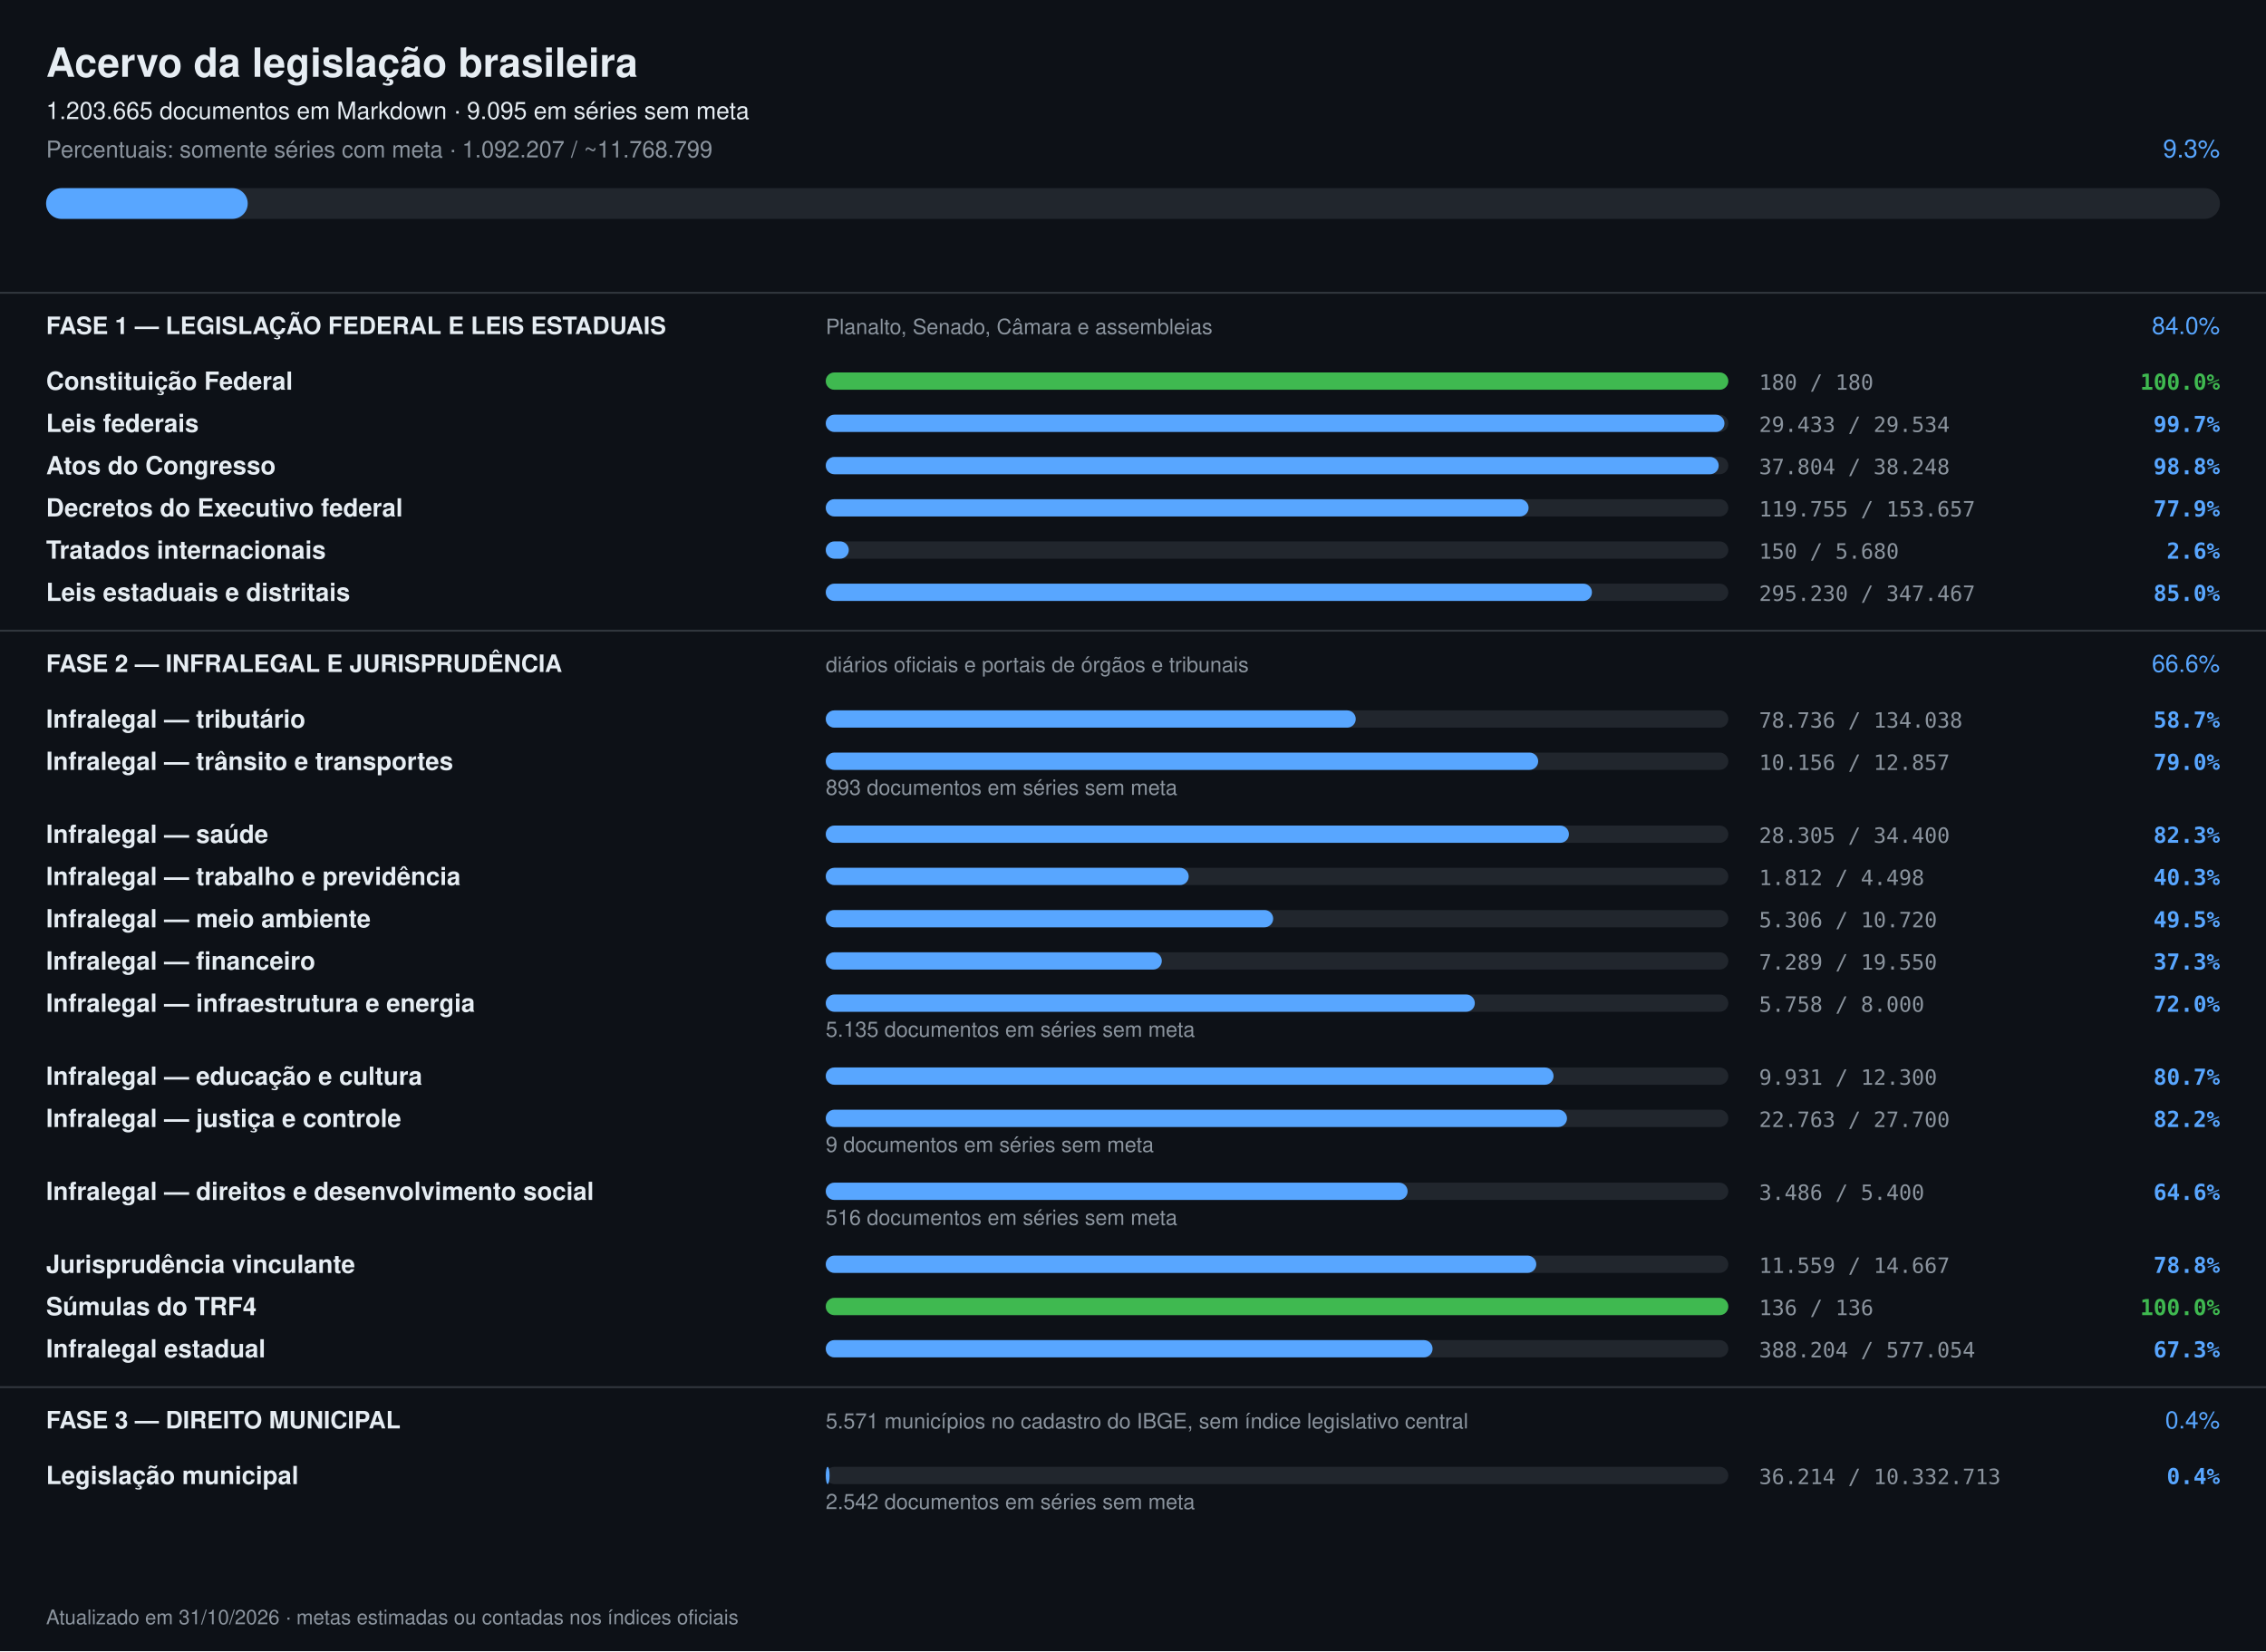
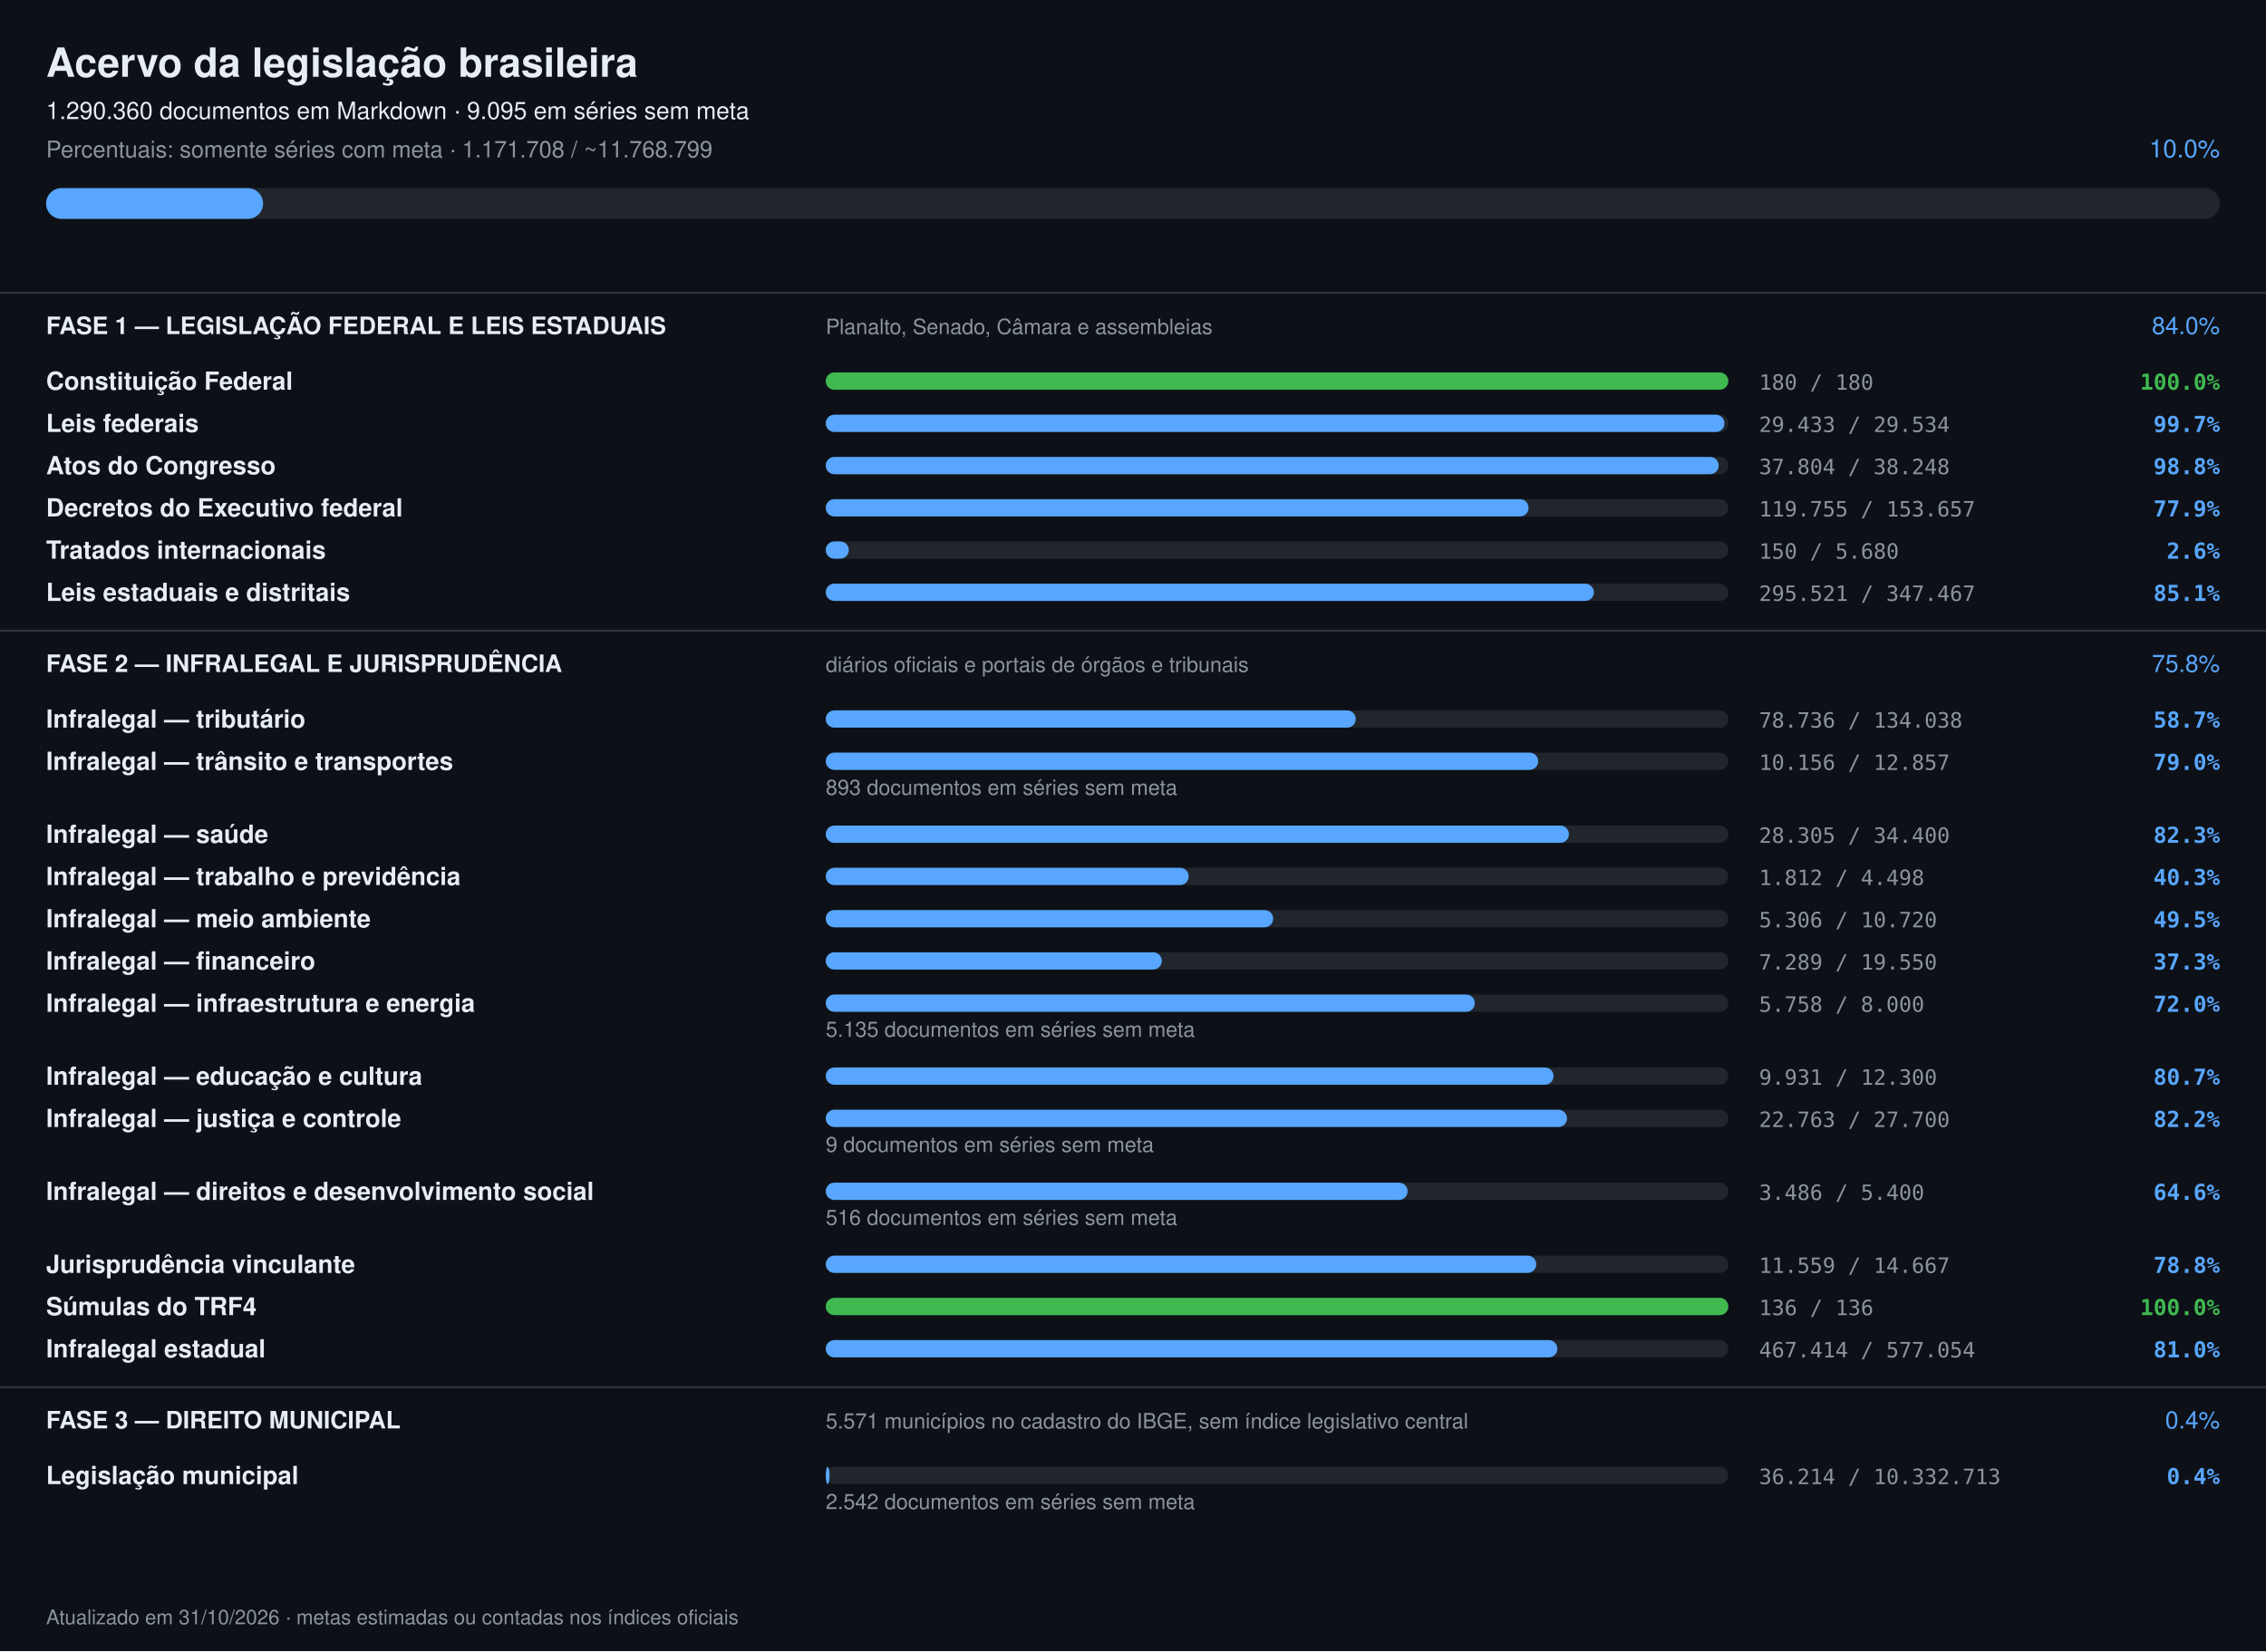
<svg xmlns="http://www.w3.org/2000/svg" width="1180" height="860" viewBox="0 0 1180 860" font-family="-apple-system,Segoe UI,Helvetica,Arial,sans-serif">
  <rect width="1180" height="860" fill="#0d1117" />
  <text x="24" y="40" font-size="21" font-weight="700" fill="#e6edf3">Acervo da legislação brasileira</text>
-   <text x="24" y="62" font-size="12.5" fill="#e6edf3">1.203.665 documentos em Markdown · 9.095 em séries sem meta</text>
-   <text x="24" y="82" font-size="12" fill="#8b949e">Percentuais: somente séries com meta · 1.092.207 / ~11.768.799</text>
-   <text x="1156" y="82" font-size="13" text-anchor="end" fill="#58a6ff">9.3%</text>
+   <text x="24" y="62" font-size="12.5" fill="#e6edf3">1.290.360 documentos em Markdown · 9.095 em séries sem meta</text>
+   <text x="24" y="82" font-size="12" fill="#8b949e">Percentuais: somente séries com meta · 1.171.708 / ~11.768.799</text>
+   <text x="1156" y="82" font-size="13" text-anchor="end" fill="#58a6ff">10.0%</text>
  <rect x="24" y="98" width="1132" height="16" rx="8" fill="#21262d" />
-   <rect x="24" y="98" width="105" height="16" rx="8" fill="#58a6ff" />
+   <rect x="24" y="98" width="113" height="16" rx="8" fill="#58a6ff" />
  <rect x="0" y="152" width="1180" height="1" fill="#30363d" />
  <text x="24" y="174" font-size="12.5" font-weight="700" fill="#e6edf3">FASE 1 — LEGISLAÇÃO FEDERAL E LEIS ESTADUAIS</text>
  <text x="430" y="174" font-size="11" fill="#8b949e">Planalto, Senado, Câmara e assembleias</text>
  <text x="1156" y="174" font-size="12.5" text-anchor="end" fill="#58a6ff">84.0%</text>
  <text x="24" y="203" font-size="13" font-weight="600" fill="#e6edf3">Constituição Federal</text>
  <rect x="430" y="194" width="470" height="9" rx="4.5" fill="#21262d" />
  <rect x="430" y="194" width="470" height="9" rx="4.5" fill="#3fb950" />
  <text x="916" y="203" font-size="11" fill="#8b949e" font-family="ui-monospace,monospace">180 / 180</text>
  <text x="1156" y="203" font-size="11.5" text-anchor="end" font-weight="600" fill="#3fb950" font-family="ui-monospace,monospace">100.0%</text>
  <text x="24" y="225" font-size="13" font-weight="600" fill="#e6edf3">Leis federais</text>
  <rect x="430" y="216" width="470" height="9" rx="4.5" fill="#21262d" />
  <rect x="430" y="216" width="468" height="9" rx="4.5" fill="#58a6ff" />
  <text x="916" y="225" font-size="11" fill="#8b949e" font-family="ui-monospace,monospace">29.433 / 29.534</text>
  <text x="1156" y="225" font-size="11.5" text-anchor="end" font-weight="600" fill="#58a6ff" font-family="ui-monospace,monospace">99.7%</text>
  <text x="24" y="247" font-size="13" font-weight="600" fill="#e6edf3">Atos do Congresso</text>
  <rect x="430" y="238" width="470" height="9" rx="4.5" fill="#21262d" />
  <rect x="430" y="238" width="465" height="9" rx="4.5" fill="#58a6ff" />
  <text x="916" y="247" font-size="11" fill="#8b949e" font-family="ui-monospace,monospace">37.804 / 38.248</text>
  <text x="1156" y="247" font-size="11.5" text-anchor="end" font-weight="600" fill="#58a6ff" font-family="ui-monospace,monospace">98.8%</text>
  <text x="24" y="269" font-size="13" font-weight="600" fill="#e6edf3">Decretos do Executivo federal</text>
  <rect x="430" y="260" width="470" height="9" rx="4.5" fill="#21262d" />
  <rect x="430" y="260" width="366" height="9" rx="4.5" fill="#58a6ff" />
  <text x="916" y="269" font-size="11" fill="#8b949e" font-family="ui-monospace,monospace">119.755 / 153.657</text>
  <text x="1156" y="269" font-size="11.5" text-anchor="end" font-weight="600" fill="#58a6ff" font-family="ui-monospace,monospace">77.9%</text>
  <text x="24" y="291" font-size="13" font-weight="600" fill="#e6edf3">Tratados internacionais</text>
  <rect x="430" y="282" width="470" height="9" rx="4.5" fill="#21262d" />
  <rect x="430" y="282" width="12" height="9" rx="4.5" fill="#58a6ff" />
  <text x="916" y="291" font-size="11" fill="#8b949e" font-family="ui-monospace,monospace">150 / 5.680</text>
  <text x="1156" y="291" font-size="11.5" text-anchor="end" font-weight="600" fill="#58a6ff" font-family="ui-monospace,monospace">2.6%</text>
  <text x="24" y="313" font-size="13" font-weight="600" fill="#e6edf3">Leis estaduais e distritais</text>
  <rect x="430" y="304" width="470" height="9" rx="4.5" fill="#21262d" />
-   <rect x="430" y="304" width="399" height="9" rx="4.5" fill="#58a6ff" />
-   <text x="916" y="313" font-size="11" fill="#8b949e" font-family="ui-monospace,monospace">295.230 / 347.467</text>
-   <text x="1156" y="313" font-size="11.5" text-anchor="end" font-weight="600" fill="#58a6ff" font-family="ui-monospace,monospace">85.0%</text>
+   <rect x="430" y="304" width="400" height="9" rx="4.5" fill="#58a6ff" />
+   <text x="916" y="313" font-size="11" fill="#8b949e" font-family="ui-monospace,monospace">295.521 / 347.467</text>
+   <text x="1156" y="313" font-size="11.5" text-anchor="end" font-weight="600" fill="#58a6ff" font-family="ui-monospace,monospace">85.1%</text>
  <rect x="0" y="328" width="1180" height="1" fill="#30363d" />
  <text x="24" y="350" font-size="12.5" font-weight="700" fill="#e6edf3">FASE 2 — INFRALEGAL E JURISPRUDÊNCIA</text>
  <text x="430" y="350" font-size="11" fill="#8b949e">diários oficiais e portais de órgãos e tribunais</text>
-   <text x="1156" y="350" font-size="12.5" text-anchor="end" fill="#58a6ff">66.6%</text>
+   <text x="1156" y="350" font-size="12.5" text-anchor="end" fill="#58a6ff">75.8%</text>
  <text x="24" y="379" font-size="13" font-weight="600" fill="#e6edf3">Infralegal — tributário</text>
  <rect x="430" y="370" width="470" height="9" rx="4.5" fill="#21262d" />
  <rect x="430" y="370" width="276" height="9" rx="4.5" fill="#58a6ff" />
  <text x="916" y="379" font-size="11" fill="#8b949e" font-family="ui-monospace,monospace">78.736 / 134.038</text>
  <text x="1156" y="379" font-size="11.5" text-anchor="end" font-weight="600" fill="#58a6ff" font-family="ui-monospace,monospace">58.7%</text>
  <text x="24" y="401" font-size="13" font-weight="600" fill="#e6edf3">Infralegal — trânsito e transportes</text>
  <rect x="430" y="392" width="470" height="9" rx="4.5" fill="#21262d" />
  <rect x="430" y="392" width="371" height="9" rx="4.5" fill="#58a6ff" />
  <text x="916" y="401" font-size="11" fill="#8b949e" font-family="ui-monospace,monospace">10.156 / 12.857</text>
  <text x="1156" y="401" font-size="11.5" text-anchor="end" font-weight="600" fill="#58a6ff" font-family="ui-monospace,monospace">79.0%</text>
  <text x="430" y="414" font-size="11" fill="#8b949e">893 documentos em séries sem meta</text>
  <text x="24" y="439" font-size="13" font-weight="600" fill="#e6edf3">Infralegal — saúde</text>
  <rect x="430" y="430" width="470" height="9" rx="4.5" fill="#21262d" />
  <rect x="430" y="430" width="387" height="9" rx="4.5" fill="#58a6ff" />
  <text x="916" y="439" font-size="11" fill="#8b949e" font-family="ui-monospace,monospace">28.305 / 34.400</text>
  <text x="1156" y="439" font-size="11.5" text-anchor="end" font-weight="600" fill="#58a6ff" font-family="ui-monospace,monospace">82.3%</text>
  <text x="24" y="461" font-size="13" font-weight="600" fill="#e6edf3">Infralegal — trabalho e previdência</text>
  <rect x="430" y="452" width="470" height="9" rx="4.5" fill="#21262d" />
  <rect x="430" y="452" width="189" height="9" rx="4.5" fill="#58a6ff" />
  <text x="916" y="461" font-size="11" fill="#8b949e" font-family="ui-monospace,monospace">1.812 / 4.498</text>
  <text x="1156" y="461" font-size="11.5" text-anchor="end" font-weight="600" fill="#58a6ff" font-family="ui-monospace,monospace">40.3%</text>
  <text x="24" y="483" font-size="13" font-weight="600" fill="#e6edf3">Infralegal — meio ambiente</text>
  <rect x="430" y="474" width="470" height="9" rx="4.5" fill="#21262d" />
  <rect x="430" y="474" width="233" height="9" rx="4.5" fill="#58a6ff" />
  <text x="916" y="483" font-size="11" fill="#8b949e" font-family="ui-monospace,monospace">5.306 / 10.720</text>
  <text x="1156" y="483" font-size="11.5" text-anchor="end" font-weight="600" fill="#58a6ff" font-family="ui-monospace,monospace">49.5%</text>
  <text x="24" y="505" font-size="13" font-weight="600" fill="#e6edf3">Infralegal — financeiro</text>
  <rect x="430" y="496" width="470" height="9" rx="4.5" fill="#21262d" />
  <rect x="430" y="496" width="175" height="9" rx="4.5" fill="#58a6ff" />
  <text x="916" y="505" font-size="11" fill="#8b949e" font-family="ui-monospace,monospace">7.289 / 19.550</text>
  <text x="1156" y="505" font-size="11.5" text-anchor="end" font-weight="600" fill="#58a6ff" font-family="ui-monospace,monospace">37.3%</text>
  <text x="24" y="527" font-size="13" font-weight="600" fill="#e6edf3">Infralegal — infraestrutura e energia</text>
  <rect x="430" y="518" width="470" height="9" rx="4.5" fill="#21262d" />
  <rect x="430" y="518" width="338" height="9" rx="4.5" fill="#58a6ff" />
  <text x="916" y="527" font-size="11" fill="#8b949e" font-family="ui-monospace,monospace">5.758 / 8.000</text>
  <text x="1156" y="527" font-size="11.5" text-anchor="end" font-weight="600" fill="#58a6ff" font-family="ui-monospace,monospace">72.0%</text>
  <text x="430" y="540" font-size="11" fill="#8b949e">5.135 documentos em séries sem meta</text>
  <text x="24" y="565" font-size="13" font-weight="600" fill="#e6edf3">Infralegal — educação e cultura</text>
  <rect x="430" y="556" width="470" height="9" rx="4.5" fill="#21262d" />
  <rect x="430" y="556" width="379" height="9" rx="4.5" fill="#58a6ff" />
  <text x="916" y="565" font-size="11" fill="#8b949e" font-family="ui-monospace,monospace">9.931 / 12.300</text>
  <text x="1156" y="565" font-size="11.5" text-anchor="end" font-weight="600" fill="#58a6ff" font-family="ui-monospace,monospace">80.7%</text>
  <text x="24" y="587" font-size="13" font-weight="600" fill="#e6edf3">Infralegal — justiça e controle</text>
  <rect x="430" y="578" width="470" height="9" rx="4.5" fill="#21262d" />
  <rect x="430" y="578" width="386" height="9" rx="4.5" fill="#58a6ff" />
  <text x="916" y="587" font-size="11" fill="#8b949e" font-family="ui-monospace,monospace">22.763 / 27.700</text>
  <text x="1156" y="587" font-size="11.5" text-anchor="end" font-weight="600" fill="#58a6ff" font-family="ui-monospace,monospace">82.2%</text>
  <text x="430" y="600" font-size="11" fill="#8b949e">9 documentos em séries sem meta</text>
  <text x="24" y="625" font-size="13" font-weight="600" fill="#e6edf3">Infralegal — direitos e desenvolvimento social</text>
  <rect x="430" y="616" width="470" height="9" rx="4.5" fill="#21262d" />
  <rect x="430" y="616" width="303" height="9" rx="4.5" fill="#58a6ff" />
  <text x="916" y="625" font-size="11" fill="#8b949e" font-family="ui-monospace,monospace">3.486 / 5.400</text>
  <text x="1156" y="625" font-size="11.5" text-anchor="end" font-weight="600" fill="#58a6ff" font-family="ui-monospace,monospace">64.6%</text>
  <text x="430" y="638" font-size="11" fill="#8b949e">516 documentos em séries sem meta</text>
  <text x="24" y="663" font-size="13" font-weight="600" fill="#e6edf3">Jurisprudência vinculante</text>
  <rect x="430" y="654" width="470" height="9" rx="4.5" fill="#21262d" />
  <rect x="430" y="654" width="370" height="9" rx="4.5" fill="#58a6ff" />
  <text x="916" y="663" font-size="11" fill="#8b949e" font-family="ui-monospace,monospace">11.559 / 14.667</text>
  <text x="1156" y="663" font-size="11.5" text-anchor="end" font-weight="600" fill="#58a6ff" font-family="ui-monospace,monospace">78.8%</text>
  <text x="24" y="685" font-size="13" font-weight="600" fill="#e6edf3">Súmulas do TRF4</text>
  <rect x="430" y="676" width="470" height="9" rx="4.5" fill="#21262d" />
  <rect x="430" y="676" width="470" height="9" rx="4.5" fill="#3fb950" />
  <text x="916" y="685" font-size="11" fill="#8b949e" font-family="ui-monospace,monospace">136 / 136</text>
  <text x="1156" y="685" font-size="11.5" text-anchor="end" font-weight="600" fill="#3fb950" font-family="ui-monospace,monospace">100.0%</text>
  <text x="24" y="707" font-size="13" font-weight="600" fill="#e6edf3">Infralegal estadual</text>
  <rect x="430" y="698" width="470" height="9" rx="4.5" fill="#21262d" />
-   <rect x="430" y="698" width="316" height="9" rx="4.5" fill="#58a6ff" />
-   <text x="916" y="707" font-size="11" fill="#8b949e" font-family="ui-monospace,monospace">388.204 / 577.054</text>
-   <text x="1156" y="707" font-size="11.5" text-anchor="end" font-weight="600" fill="#58a6ff" font-family="ui-monospace,monospace">67.3%</text>
+   <rect x="430" y="698" width="381" height="9" rx="4.5" fill="#58a6ff" />
+   <text x="916" y="707" font-size="11" fill="#8b949e" font-family="ui-monospace,monospace">467.414 / 577.054</text>
+   <text x="1156" y="707" font-size="11.5" text-anchor="end" font-weight="600" fill="#58a6ff" font-family="ui-monospace,monospace">81.0%</text>
  <rect x="0" y="722" width="1180" height="1" fill="#30363d" />
  <text x="24" y="744" font-size="12.5" font-weight="700" fill="#e6edf3">FASE 3 — DIREITO MUNICIPAL</text>
  <text x="430" y="744" font-size="11" fill="#8b949e">5.571 municípios no cadastro do IBGE, sem índice legislativo central</text>
  <text x="1156" y="744" font-size="12.5" text-anchor="end" fill="#58a6ff">0.4%</text>
  <text x="24" y="773" font-size="13" font-weight="600" fill="#e6edf3">Legislação municipal</text>
  <rect x="430" y="764" width="470" height="9" rx="4.5" fill="#21262d" />
  <rect x="430" y="764" width="2" height="9" rx="4.5" fill="#58a6ff" />
  <text x="916" y="773" font-size="11" fill="#8b949e" font-family="ui-monospace,monospace">36.214 / 10.332.713</text>
  <text x="1156" y="773" font-size="11.5" text-anchor="end" font-weight="600" fill="#58a6ff" font-family="ui-monospace,monospace">0.4%</text>
  <text x="430" y="786" font-size="11" fill="#8b949e">2.542 documentos em séries sem meta</text>
  <text x="24" y="846" font-size="10.5" fill="#8b949e">Atualizado em 31/10/2026 · metas estimadas ou contadas nos índices oficiais</text>
</svg>
